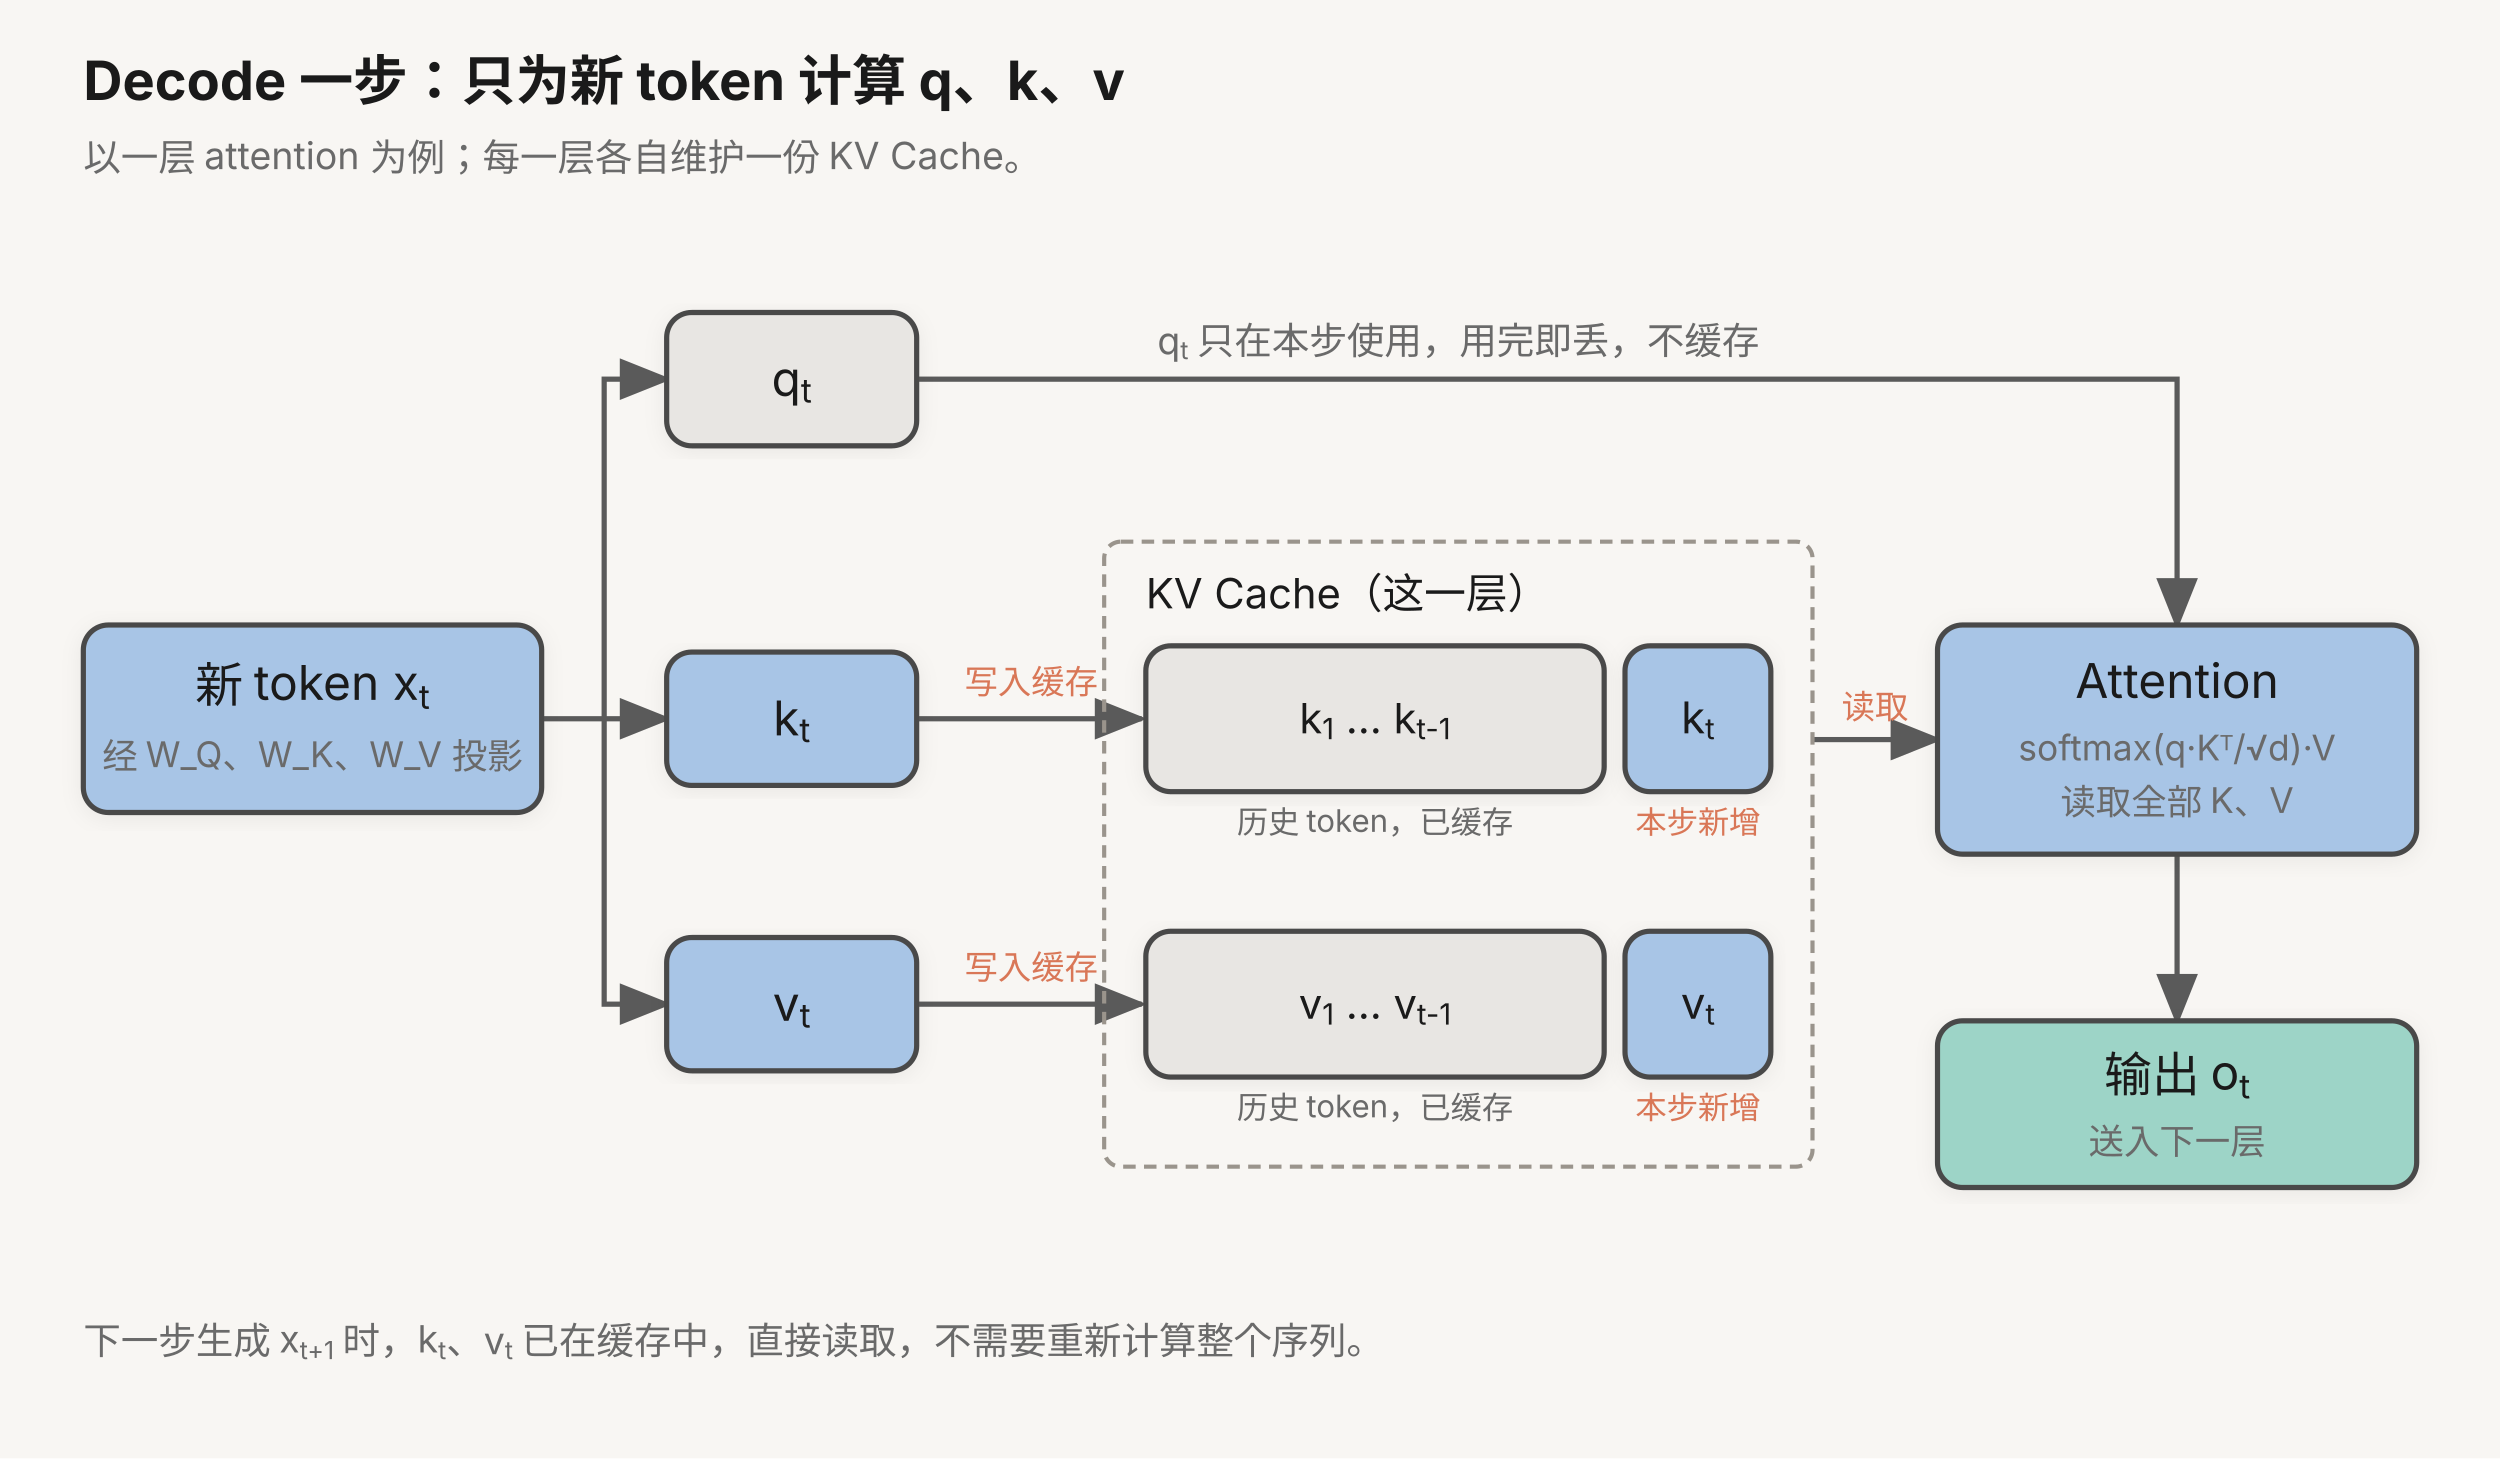
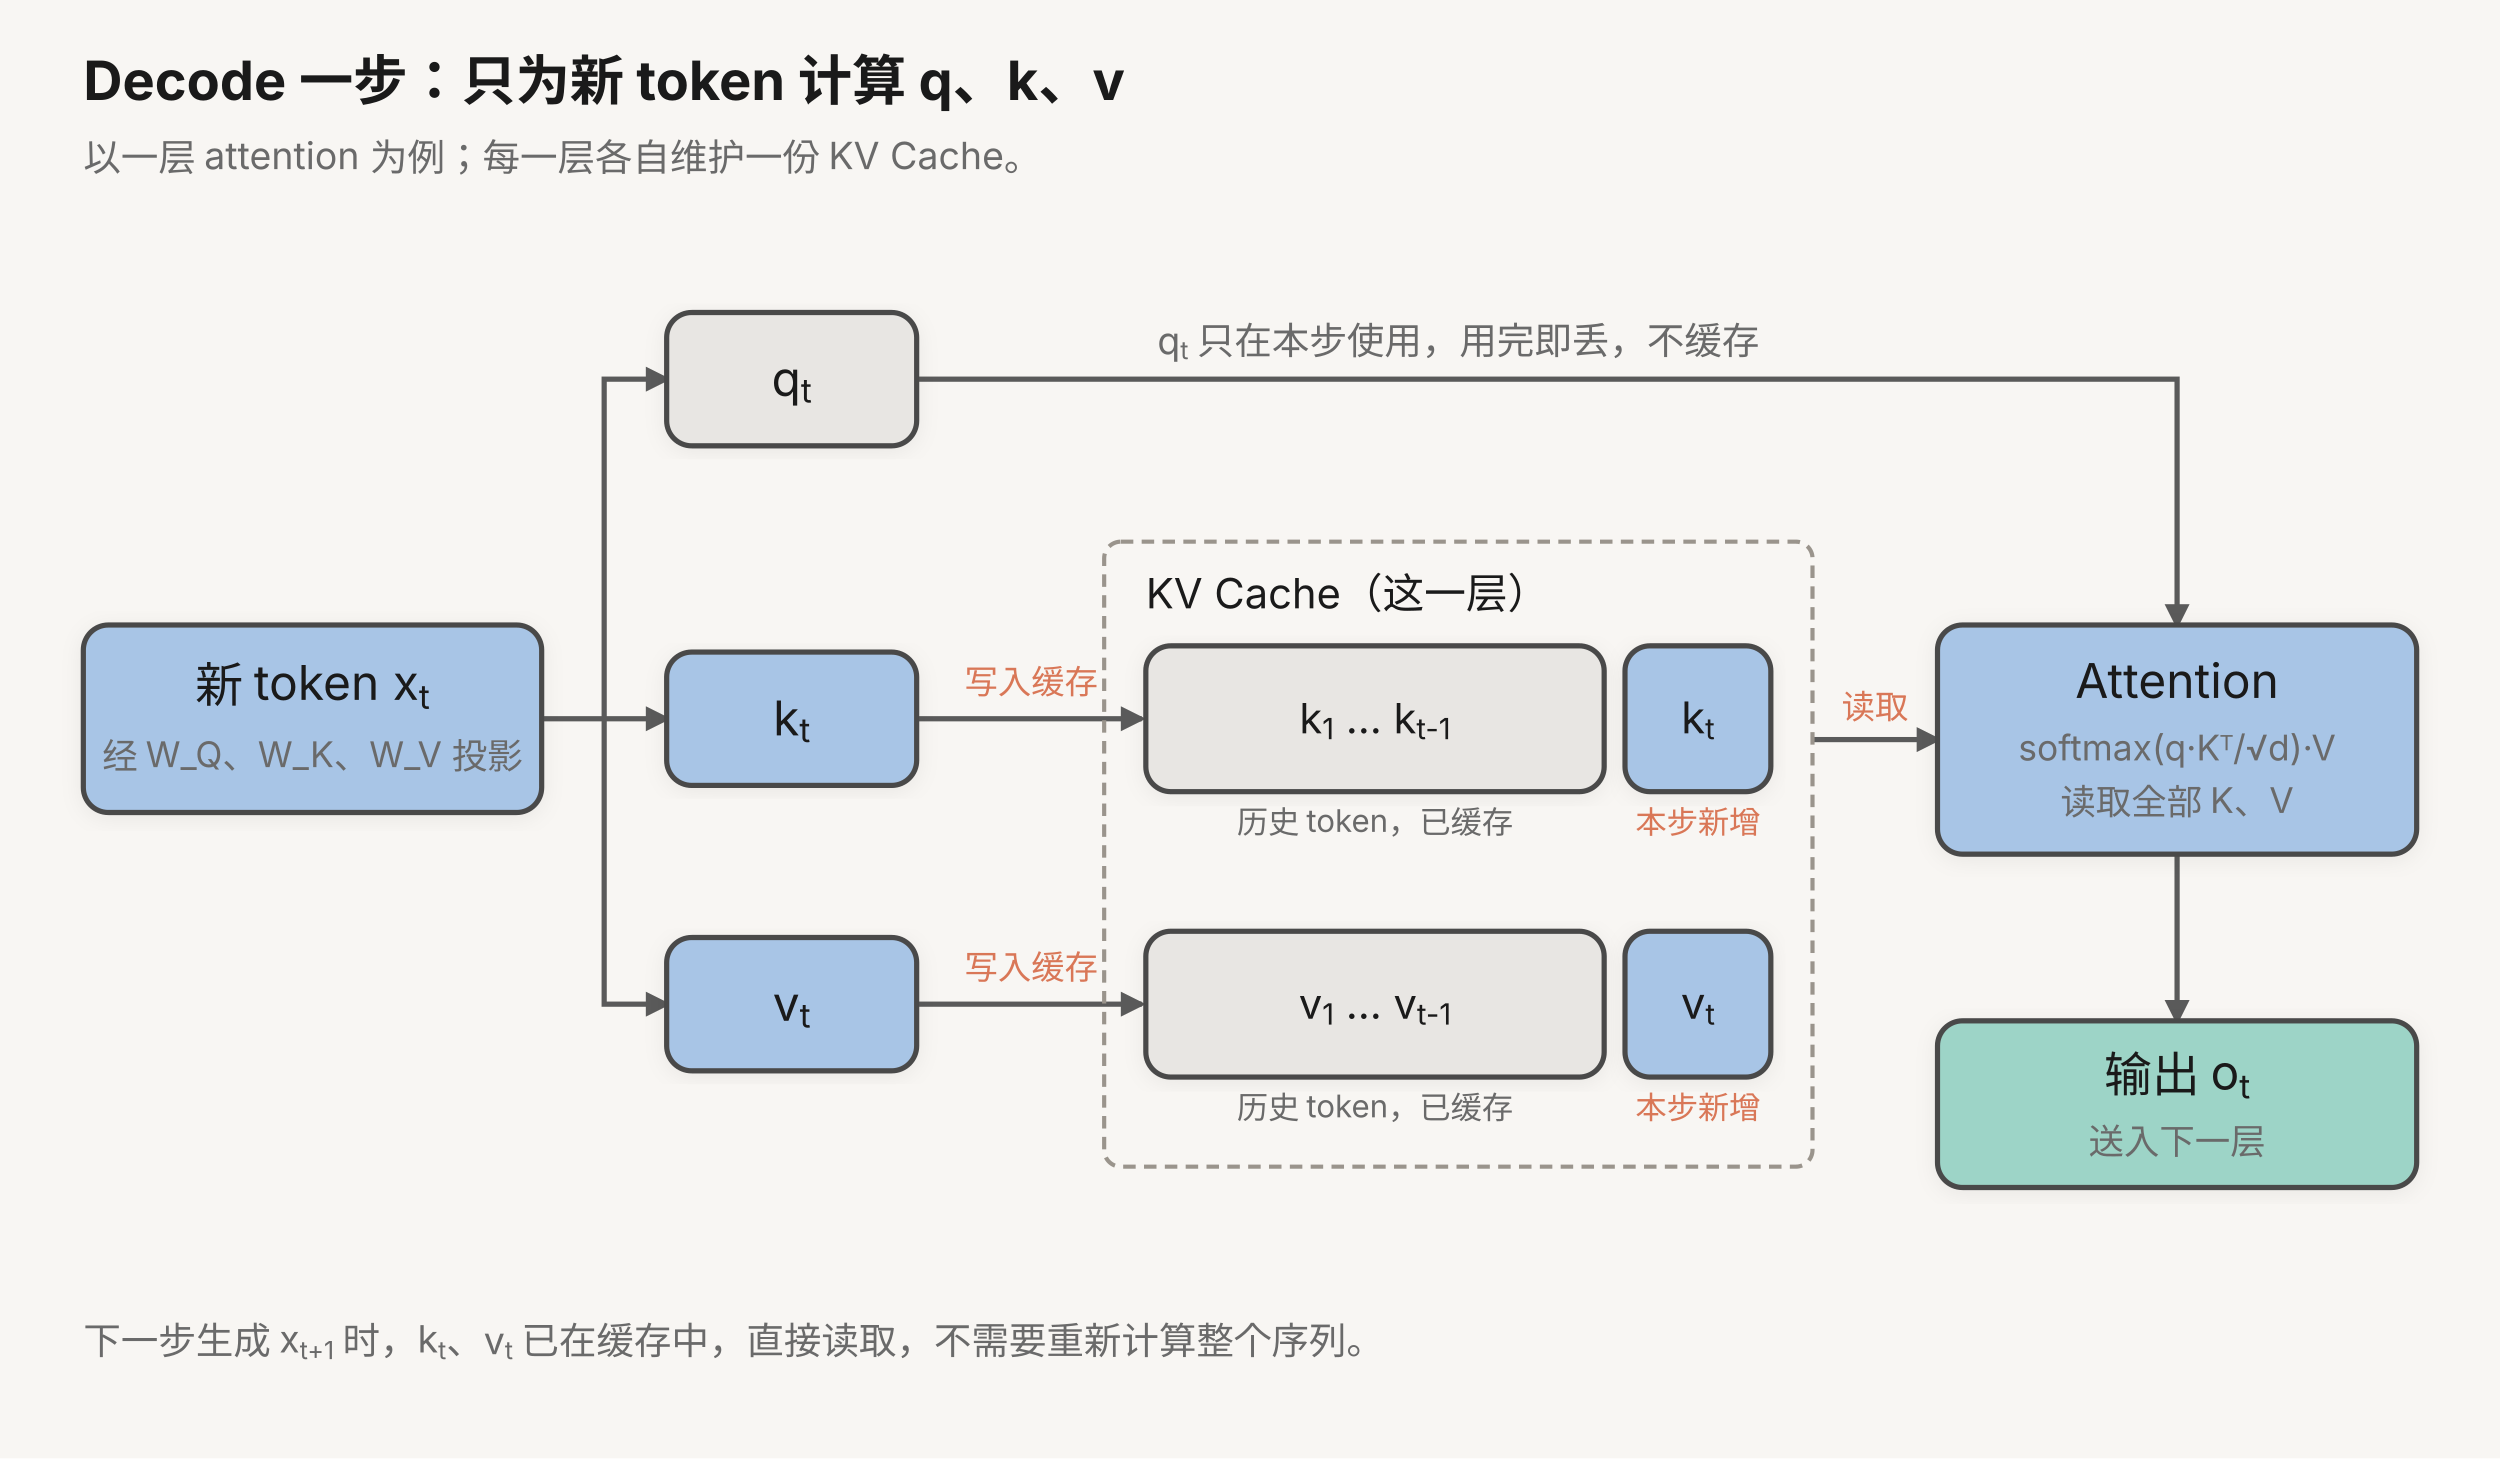
<svg xmlns="http://www.w3.org/2000/svg" width="1200" height="700" viewBox="0 0 1200 700">
  <style>text{font-family:-apple-system,'Segoe UI','PingFang SC','Microsoft YaHei','SimHei',sans-serif}</style>
  <defs>
-     <marker id="arrow" markerWidth="10" markerHeight="8" refX="9" refY="4" orient="auto">
-       <path d="M0 0L10 4L0 8Z" fill="#5a5a5a" />
+     <marker id="arrow" markerWidth="12" markerHeight="12" refX="10" refY="6" orient="auto" markerUnits="userSpaceOnUse">
+       <path d="M0 0L12 6L0 12Z" fill="#5a5a5a" />
    </marker>
-     <marker id="arrow-clay" markerWidth="10" markerHeight="8" refX="9" refY="4" orient="auto">
-       <path d="M0 0L10 4L0 8Z" fill="#d97757" />
+     <marker id="arrow-clay" markerWidth="12" markerHeight="12" refX="10" refY="6" orient="auto" markerUnits="userSpaceOnUse">
+       <path d="M0 0L12 6L0 12Z" fill="#d97757" />
    </marker>
    <filter id="soft">
      <feDropShadow dx="0" dy="2" stdDeviation="5" flood-color="#000" flood-opacity="0.06" />
    </filter>
  </defs>
  <rect width="1200" height="700" fill="#f8f6f3" />
  <text x="40" y="48" font-size="26" fill="#1a1a1a" text-anchor="start" font-weight="700">Decode 一步：只为新 token 计算 q、k、v</text>
  <text x="40" y="82" font-size="18" fill="#6a6a6a" text-anchor="start">以一层 attention 为例；每一层各自维护一份 KV Cache。</text>
  <path d="M260 345H320" fill="none" stroke="#5a5a5a" stroke-width="2.5" marker-end="url(#arrow)" />
  <path d="M290 345V182H320" fill="none" stroke="#5a5a5a" stroke-width="2.5" marker-end="url(#arrow)" />
  <path d="M290 345V482H320" fill="none" stroke="#5a5a5a" stroke-width="2.5" marker-end="url(#arrow)" />
  <path d="M440 345H548" fill="none" stroke="#5a5a5a" stroke-width="2.5" marker-end="url(#arrow)" />
  <path d="M440 482H548" fill="none" stroke="#5a5a5a" stroke-width="2.5" marker-end="url(#arrow)" />
  <path d="M440 182H1045V300" fill="none" stroke="#5a5a5a" stroke-width="2.5" marker-end="url(#arrow)" />
  <path d="M870 355H930" fill="none" stroke="#5a5a5a" stroke-width="2.5" marker-end="url(#arrow)" />
  <path d="M1045 410V490" fill="none" stroke="#5a5a5a" stroke-width="2.5" marker-end="url(#arrow)" />
  <rect x="40" y="300" width="220" height="90" rx="12" fill="#a8c5e6" stroke="#4a4a4a" stroke-width="2.5" filter="url(#soft)" />
  <text x="150" y="337" font-size="23" fill="#1a1a1a" text-anchor="middle">新 token x<tspan font-size="16" baseline-shift="sub">t</tspan>
  </text>
  <text x="150" y="369" font-size="17" fill="#6a6a6a" text-anchor="middle">经 W_Q、W_K、W_V 投影</text>
  <rect x="320" y="150" width="120" height="64" rx="12" fill="#e8e6e3" stroke="#4a4a4a" stroke-width="2.5" filter="url(#soft)" />
  <text x="380" y="190" font-size="23" fill="#1a1a1a" text-anchor="middle">q<tspan font-size="16" baseline-shift="sub">t</tspan>
  </text>
  <rect x="320" y="313" width="120" height="64" rx="12" fill="#a8c5e6" stroke="#4a4a4a" stroke-width="2.5" filter="url(#soft)" />
  <text x="380" y="353" font-size="23" fill="#1a1a1a" text-anchor="middle">k<tspan font-size="16" baseline-shift="sub">t</tspan>
  </text>
  <rect x="320" y="450" width="120" height="64" rx="12" fill="#a8c5e6" stroke="#4a4a4a" stroke-width="2.5" filter="url(#soft)" />
  <text x="380" y="490" font-size="23" fill="#1a1a1a" text-anchor="middle">v<tspan font-size="16" baseline-shift="sub">t</tspan>
  </text>
  <text x="700" y="170" font-size="18" fill="#6a6a6a" text-anchor="middle">q<tspan font-size="12" baseline-shift="sub">t</tspan> 只在本步使用，用完即丢，不缓存</text>
  <text x="495" y="333" font-size="16" fill="#d97757" text-anchor="middle">写入缓存</text>
  <text x="495" y="470" font-size="16" fill="#d97757" text-anchor="middle">写入缓存</text>
  <rect x="530" y="260" width="340" height="300" rx="8" fill="none" stroke="#9a948c" stroke-width="2" stroke-dasharray="6,4" />
  <text x="550" y="292" font-size="20" fill="#1a1a1a" text-anchor="start">KV Cache（这一层）</text>
  <rect x="550" y="310" width="220" height="70" rx="12" fill="#e8e6e3" stroke="#4a4a4a" stroke-width="2.5" filter="url(#soft)" />
  <text x="660" y="352" font-size="20" fill="#1a1a1a" text-anchor="middle">k<tspan font-size="14" baseline-shift="sub">1</tspan> … k<tspan font-size="14" baseline-shift="sub">t-1</tspan>
  </text>
  <rect x="780" y="310" width="70" height="70" rx="12" fill="#a8c5e6" stroke="#4a4a4a" stroke-width="2.5" filter="url(#soft)" />
  <text x="815" y="352" font-size="21" fill="#1a1a1a" text-anchor="middle">k<tspan font-size="14" baseline-shift="sub">t</tspan>
  </text>
  <rect x="550" y="447" width="220" height="70" rx="12" fill="#e8e6e3" stroke="#4a4a4a" stroke-width="2.5" filter="url(#soft)" />
  <text x="660" y="489" font-size="20" fill="#1a1a1a" text-anchor="middle">v<tspan font-size="14" baseline-shift="sub">1</tspan> … v<tspan font-size="14" baseline-shift="sub">t-1</tspan>
  </text>
  <rect x="780" y="447" width="70" height="70" rx="12" fill="#a8c5e6" stroke="#4a4a4a" stroke-width="2.5" filter="url(#soft)" />
  <text x="815" y="489" font-size="21" fill="#1a1a1a" text-anchor="middle">v<tspan font-size="14" baseline-shift="sub">t</tspan>
  </text>
  <text x="660" y="400" font-size="15" fill="#6a6a6a" text-anchor="middle">历史 token，已缓存</text>
  <text x="815" y="400" font-size="15" fill="#d97757" text-anchor="middle">本步新增</text>
  <text x="660" y="537" font-size="15" fill="#6a6a6a" text-anchor="middle">历史 token，已缓存</text>
  <text x="815" y="537" font-size="15" fill="#d97757" text-anchor="middle">本步新增</text>
  <text x="900" y="345" font-size="16" fill="#d97757" text-anchor="middle">读取</text>
  <rect x="930" y="300" width="230" height="110" rx="12" fill="#a8c5e6" stroke="#4a4a4a" stroke-width="2.5" filter="url(#soft)" />
  <text x="1045" y="335" font-size="23" fill="#1a1a1a" text-anchor="middle">Attention</text>
  <text x="1045" y="365" font-size="17" fill="#6a6a6a" text-anchor="middle">softmax(q·Kᵀ/√d)·V</text>
  <text x="1045" y="391" font-size="17" fill="#6a6a6a" text-anchor="middle">读取全部 K、V</text>
  <rect x="930" y="490" width="230" height="80" rx="12" fill="#9dd4c7" stroke="#4a4a4a" stroke-width="2.5" filter="url(#soft)" />
  <text x="1045" y="524" font-size="23" fill="#1a1a1a" text-anchor="middle">输出 o<tspan font-size="16" baseline-shift="sub">t</tspan>
  </text>
  <text x="1045" y="554" font-size="17" fill="#6a6a6a" text-anchor="middle">送入下一层</text>
  <text x="40" y="650" font-size="18" fill="#6a6a6a" text-anchor="start">下一步生成 x<tspan font-size="12" baseline-shift="sub">t+1</tspan> 时，k<tspan font-size="12" baseline-shift="sub">t</tspan>、v<tspan font-size="12" baseline-shift="sub">t</tspan> 已在缓存中，直接读取，不需要重新计算整个序列。</text>
</svg>
